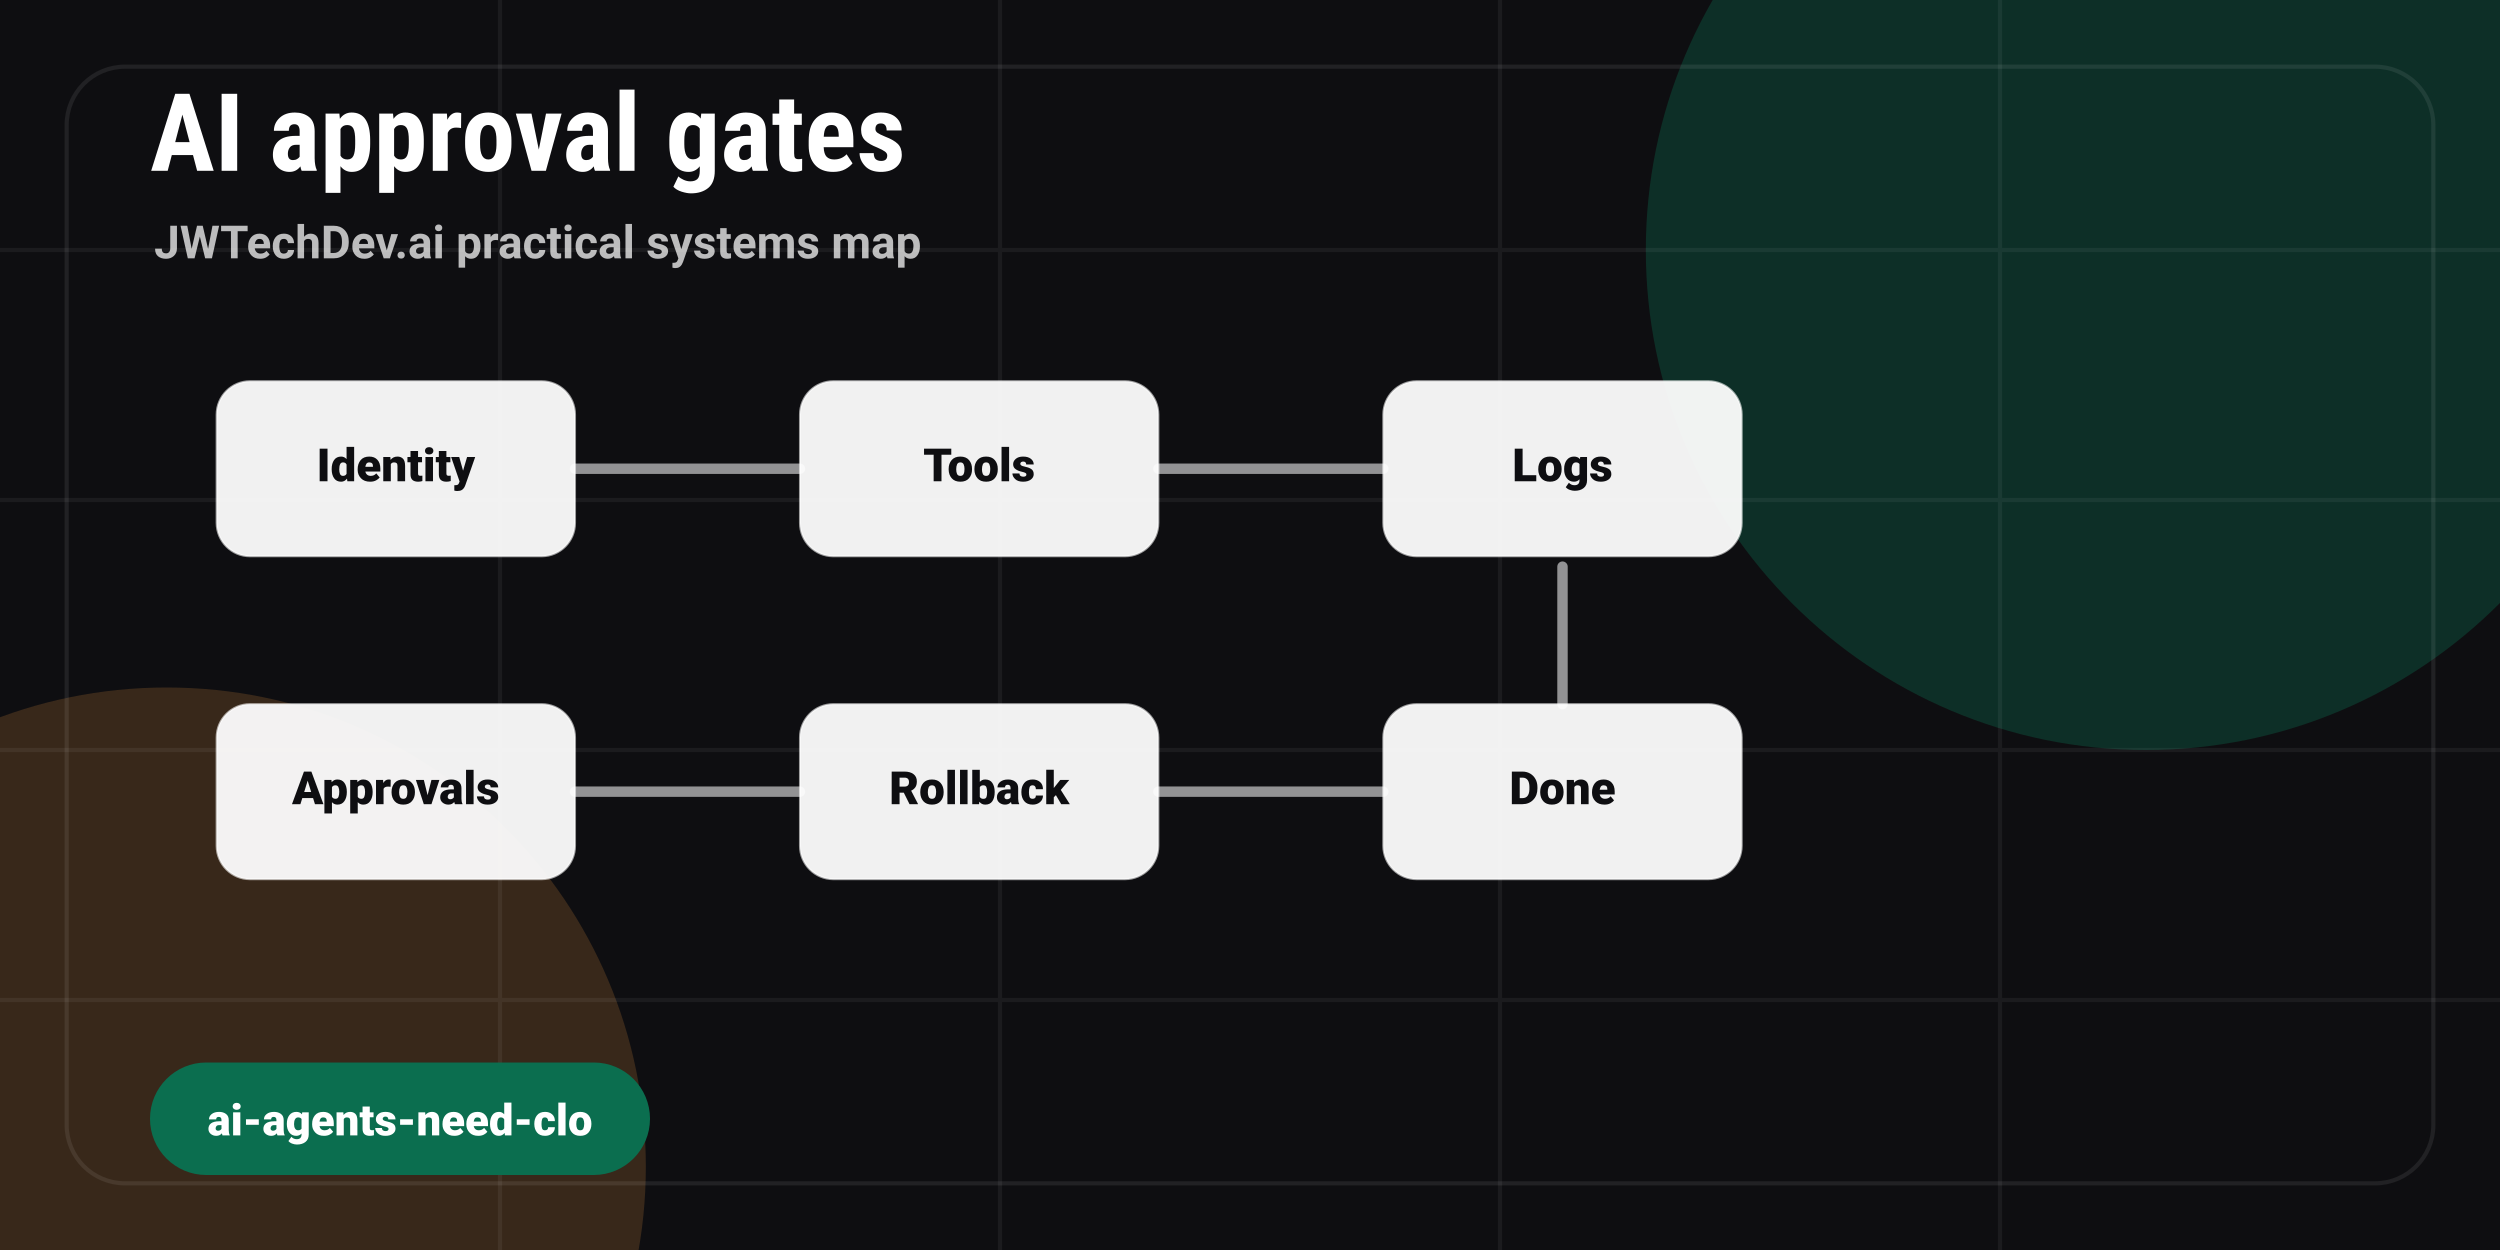
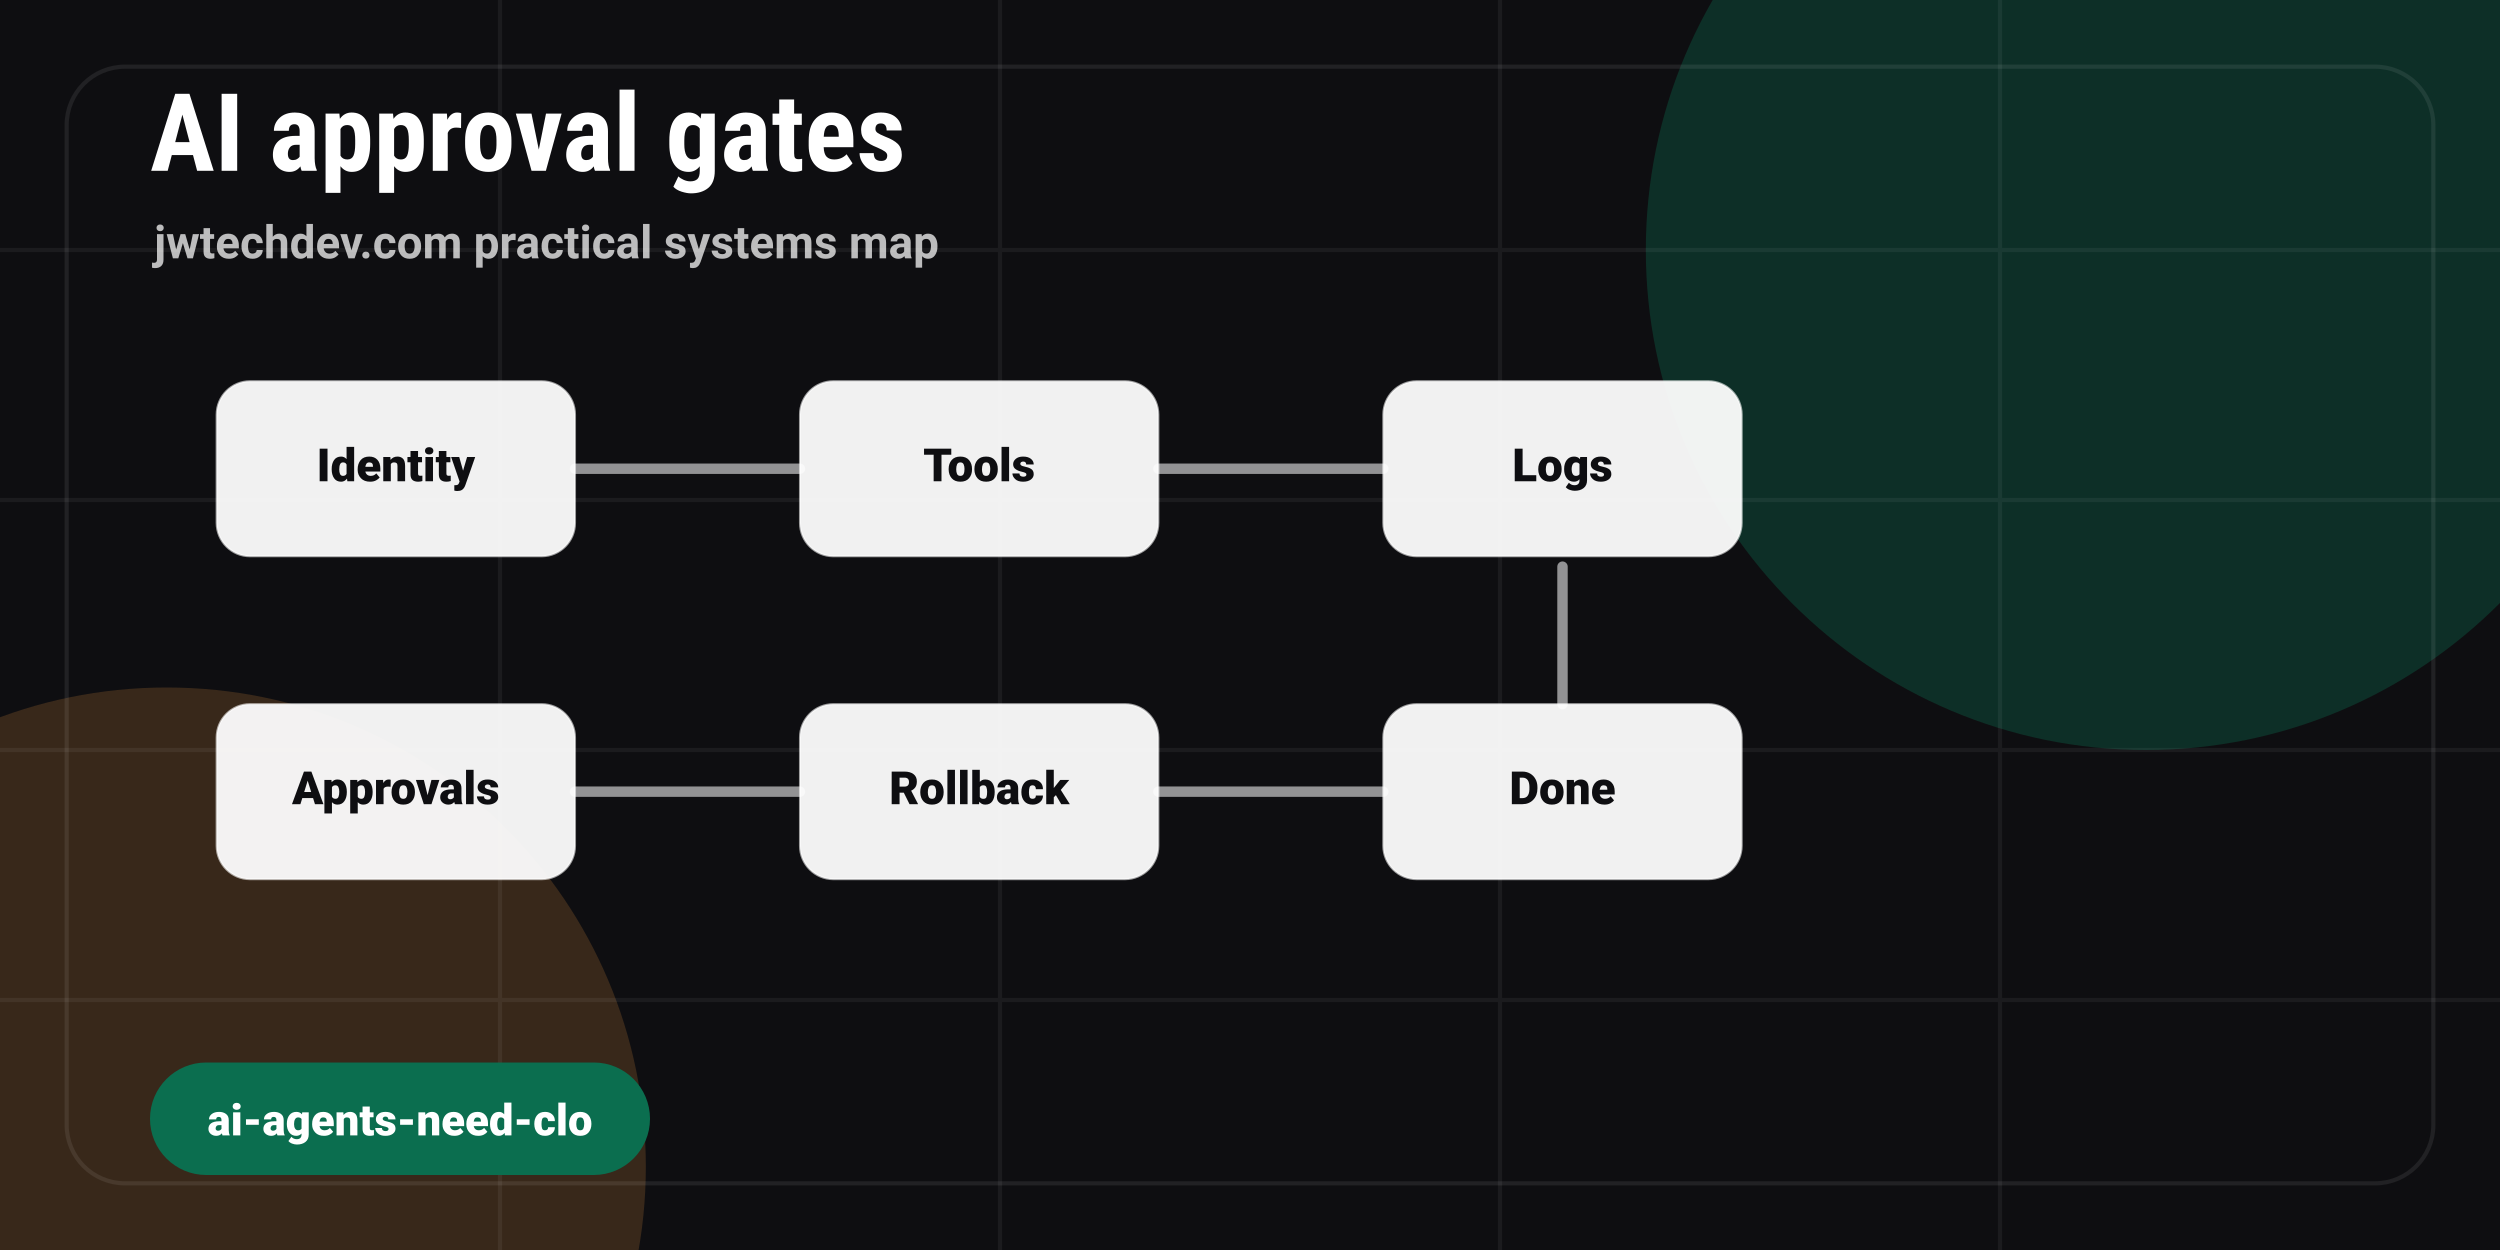
<svg xmlns="http://www.w3.org/2000/svg" width="1200" height="600" viewBox="0 0 1200 600" role="img" aria-labelledby="title desc">
  <rect width="1200" height="600" fill="#0e0e11" />
  <circle cx="1030" cy="120" r="240" fill="#0B6E4F" opacity=".35" />
  <circle cx="80" cy="560" r="230" fill="#FA9F42" opacity=".18" />
  <rect x="32" y="32" width="1136" height="536" rx="28" fill="none" stroke="rgba(255,255,255,.08)" stroke-width="2" />
  <path d="M0 120h1200M0 240h1200M0 360h1200M0 480h1200M240 0v600M480 0v600M720 0v600M960 0v600" stroke="rgba(255,255,255,.055)" stroke-width="2" />
  <text x="72" y="82" font-family="Roboto Condensed, Arial, sans-serif" font-size="52" font-weight="900" fill="#fff">AI approval gates</text>
-   <text x="74" y="124" font-family="Roboto, Arial, sans-serif" font-size="22" font-weight="700" fill="rgba(255,255,255,.72)">JWTechDev.ai practical systems map</text>
+   <text x="74" y="124" font-family="Roboto, Arial, sans-serif" font-size="22" font-weight="700" fill="rgba(255,255,255,.72)">jwtechdev.com practical systems map</text>
  <path d="M276 225h108M556 225h108M750 272v66M664 380h-108M384 380h-108" fill="none" stroke="rgba(255,255,255,.55)" stroke-width="5" stroke-linecap="round" />
  <g>
    <rect x="104" y="183" width="172" height="84" rx="16" fill="rgba(255,255,255,.94)" stroke="rgba(255,255,255,.6)" />
    <text x="190" y="231" text-anchor="middle" font-family="Roboto, Arial, sans-serif" font-size="22" font-weight="900" fill="#0e0e11">Identity</text>
  </g>
  <g>
    <rect x="384" y="183" width="172" height="84" rx="16" fill="rgba(255,255,255,.94)" stroke="rgba(255,255,255,.6)" />
    <text x="470" y="231" text-anchor="middle" font-family="Roboto, Arial, sans-serif" font-size="22" font-weight="900" fill="#0e0e11">Tools</text>
  </g>
  <g>
    <rect x="664" y="183" width="172" height="84" rx="16" fill="rgba(255,255,255,.94)" stroke="rgba(255,255,255,.6)" />
    <text x="750" y="231" text-anchor="middle" font-family="Roboto, Arial, sans-serif" font-size="22" font-weight="900" fill="#0e0e11">Logs</text>
  </g>
  <g>
    <rect x="104" y="338" width="172" height="84" rx="16" fill="rgba(255,255,255,.94)" stroke="rgba(255,255,255,.6)" />
    <text x="190" y="386" text-anchor="middle" font-family="Roboto, Arial, sans-serif" font-size="22" font-weight="900" fill="#0e0e11">Approvals</text>
  </g>
  <g>
    <rect x="384" y="338" width="172" height="84" rx="16" fill="rgba(255,255,255,.94)" stroke="rgba(255,255,255,.6)" />
    <text x="470" y="386" text-anchor="middle" font-family="Roboto, Arial, sans-serif" font-size="22" font-weight="900" fill="#0e0e11">Rollback</text>
  </g>
  <g>
    <rect x="664" y="338" width="172" height="84" rx="16" fill="rgba(255,255,255,.94)" stroke="rgba(255,255,255,.6)" />
    <text x="750" y="386" text-anchor="middle" font-family="Roboto, Arial, sans-serif" font-size="22" font-weight="900" fill="#0e0e11">Done</text>
  </g>
  <rect x="72" y="510" width="240" height="54" rx="27" fill="#0B6E4F" />
  <text x="192" y="545" text-anchor="middle" font-family="Roboto, Arial, sans-serif" font-size="21" font-weight="900" fill="#fff">ai-agents-need-clo</text>
</svg>
